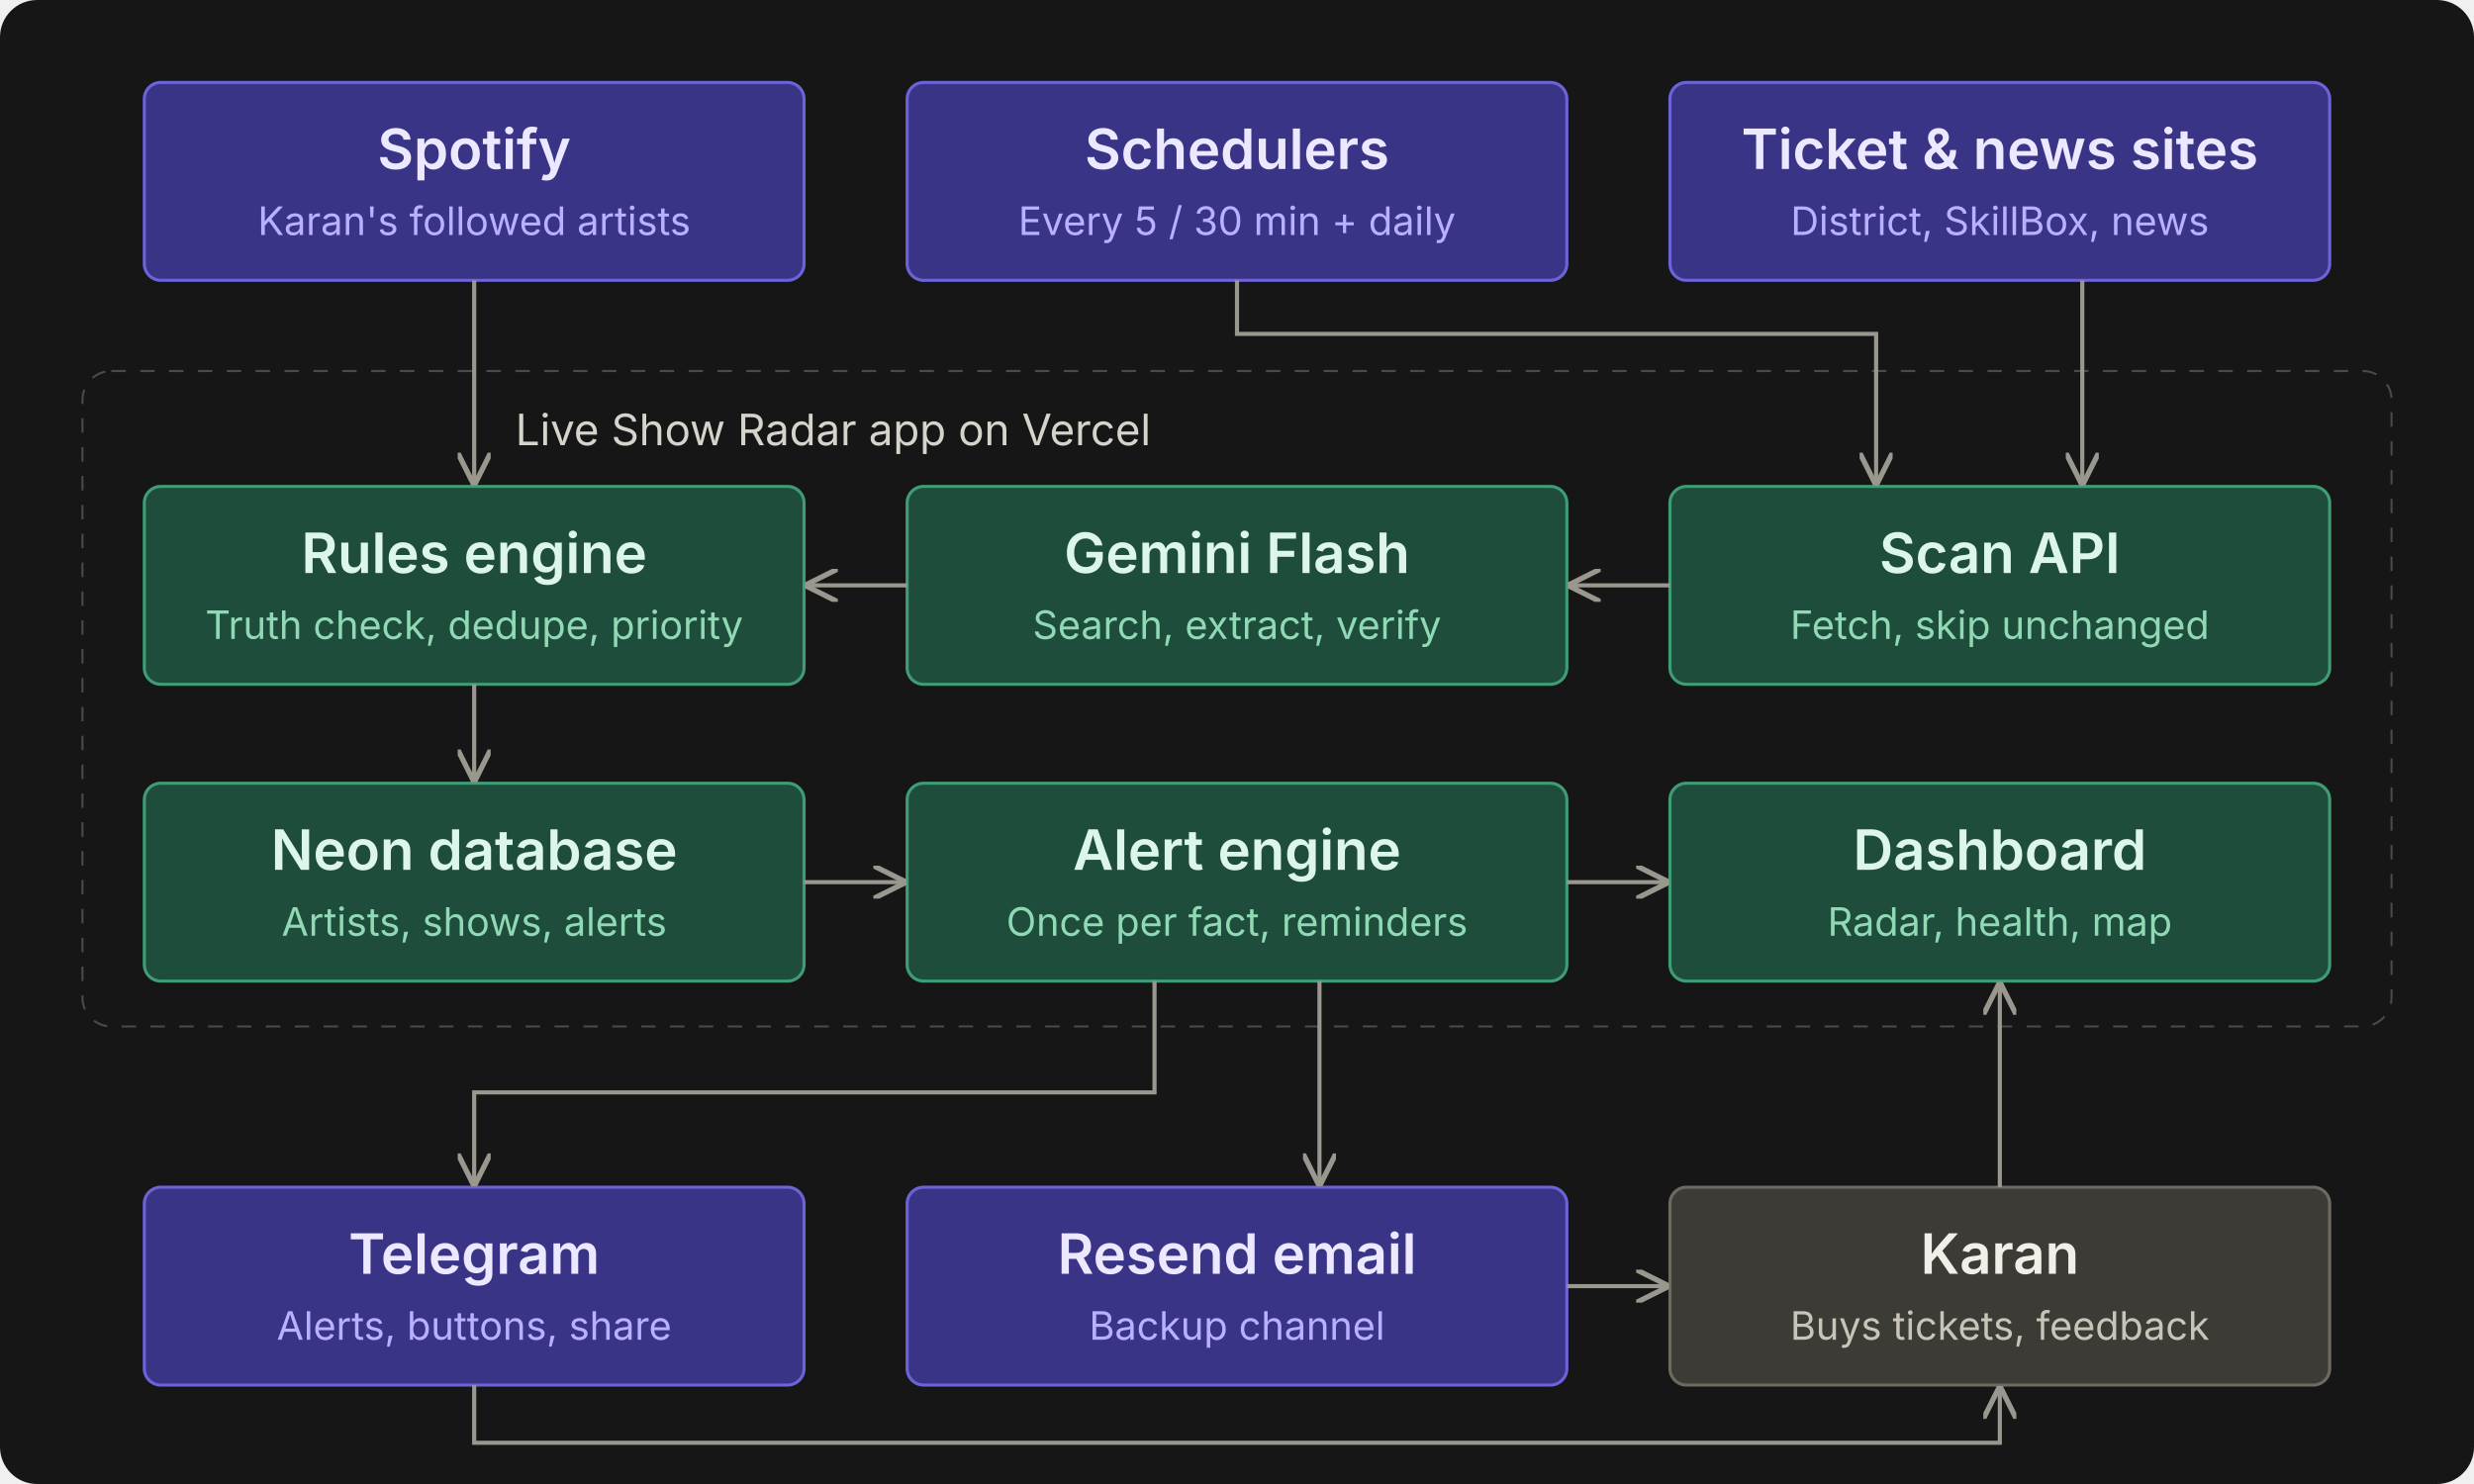
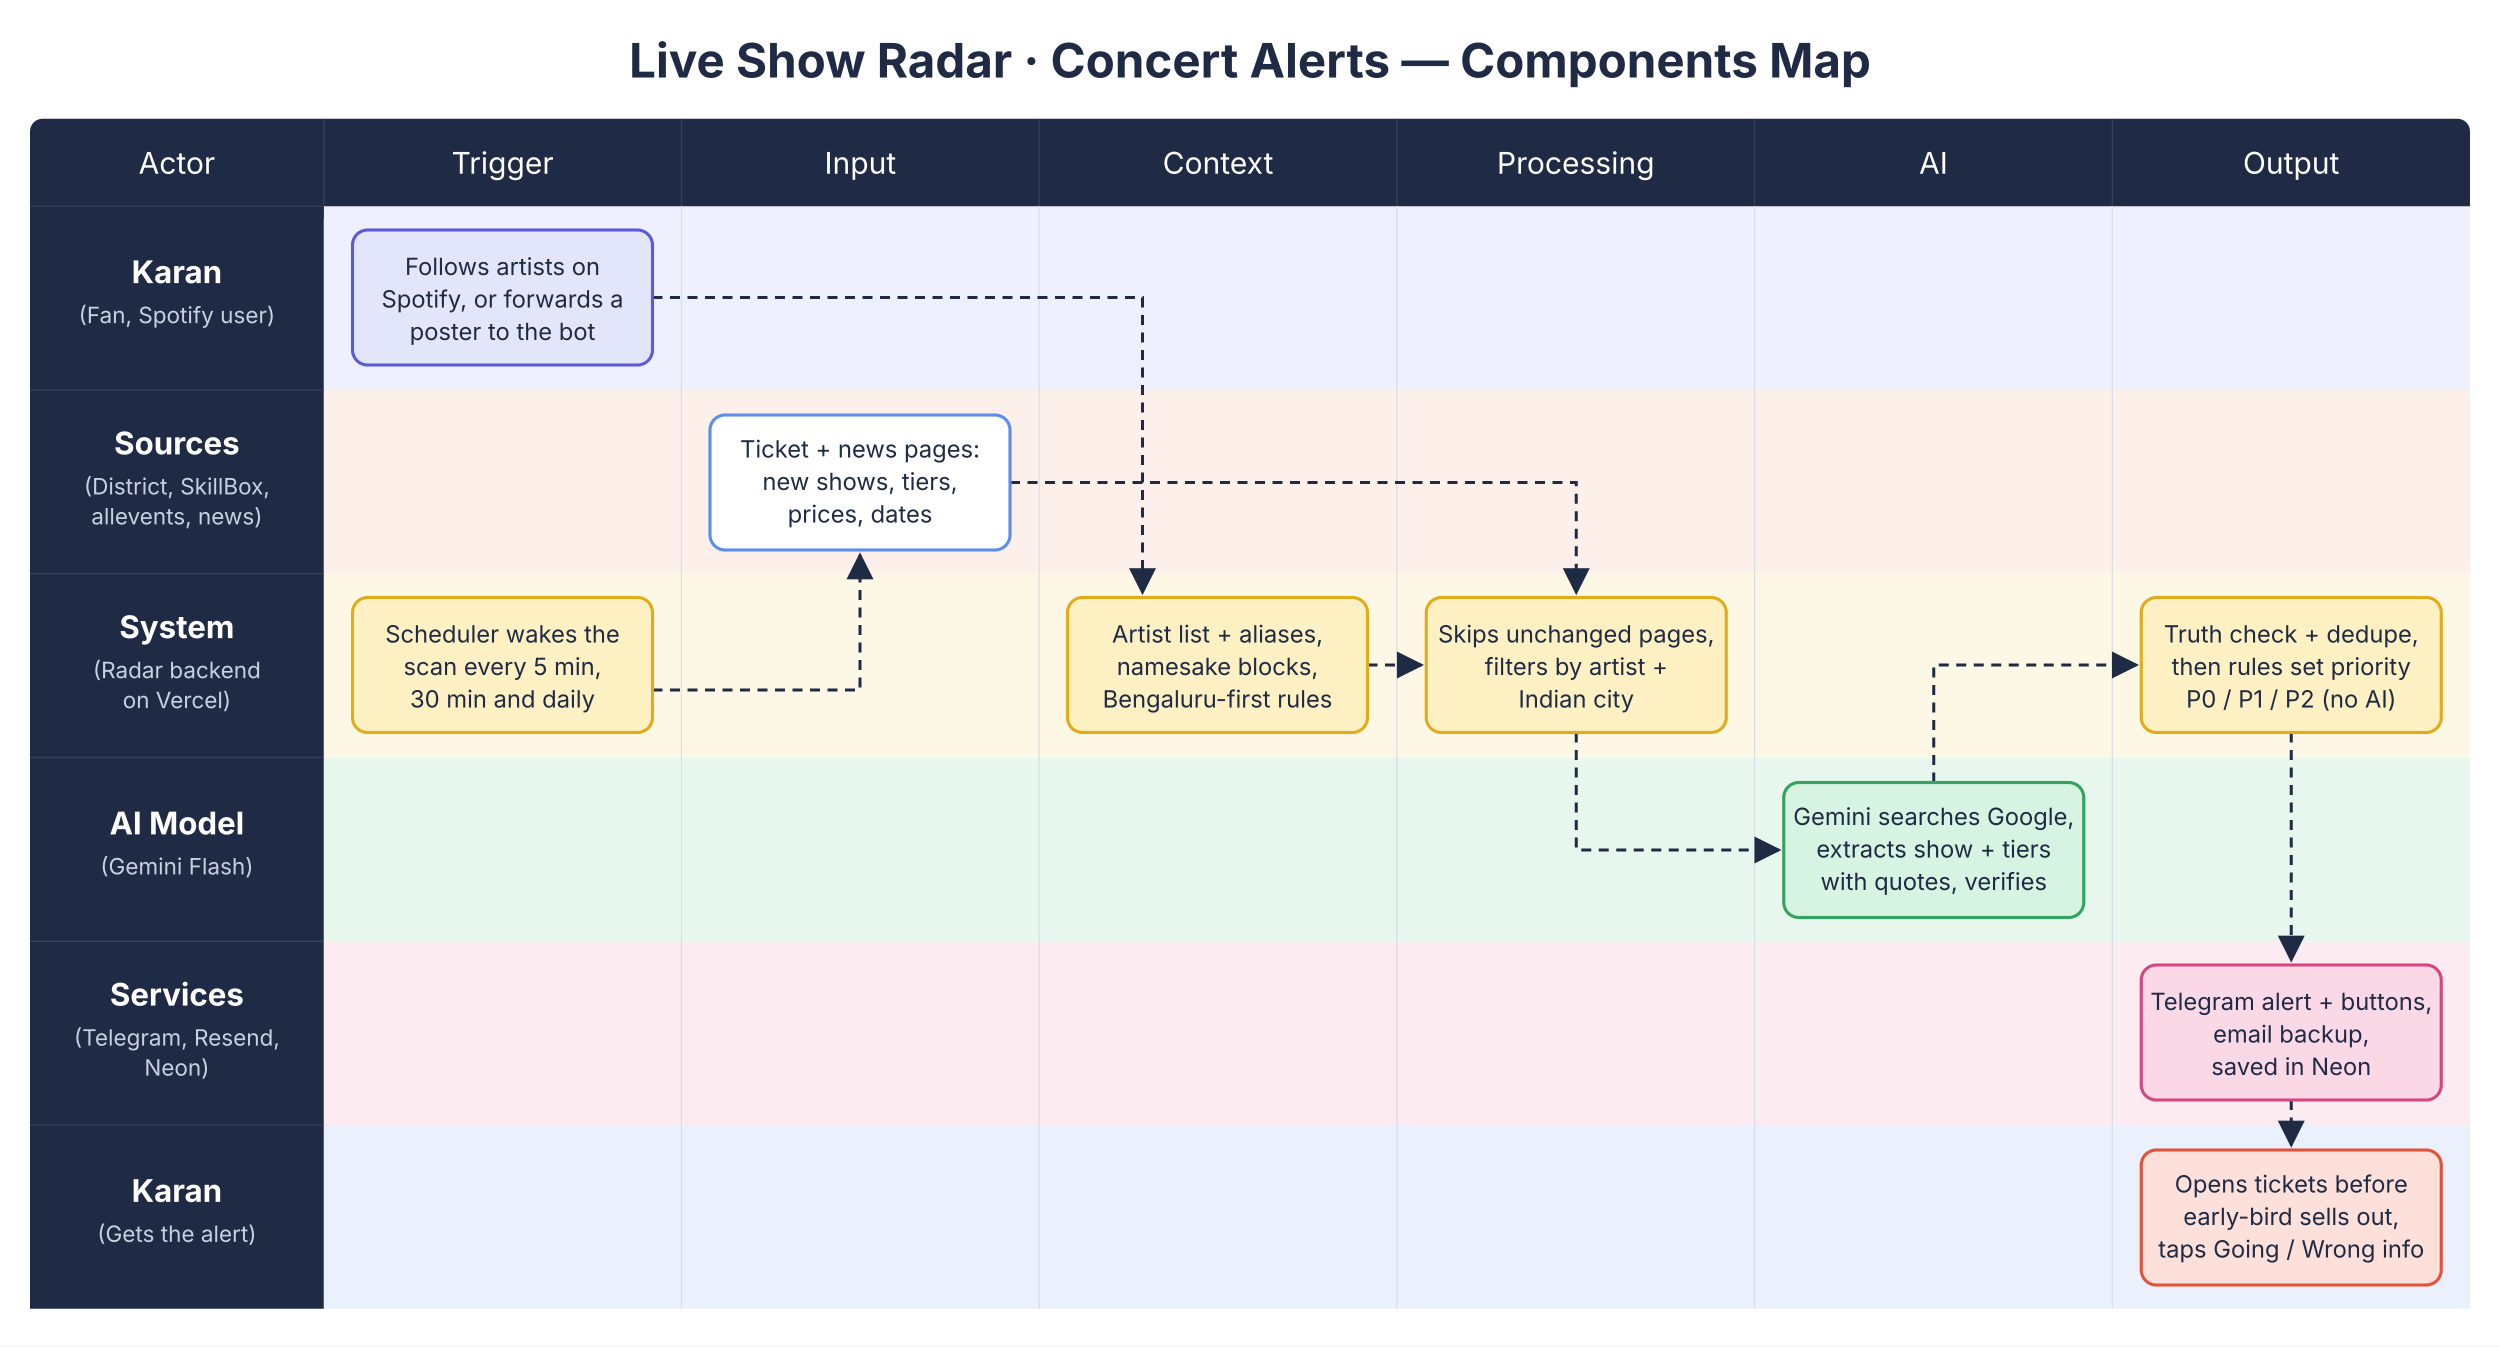
- <svg xmlns="http://www.w3.org/2000/svg" width="1200" height="720" viewBox="0 0 1200 720" class="w-full h-auto" role="img" aria-label="Live Show Radar components map">
+ <svg xmlns="http://www.w3.org/2000/svg" width="2000" height="1077" viewBox="0 0 2000 1077" font-family="Segoe UI, Inter, Helvetica, Arial, sans-serif">
  <defs>
-     <marker id="arrow" viewBox="0 0 10 10" refX="9" refY="5" markerWidth="8" markerHeight="8" orient="auto-start-reverse">
-       <path d="M 0 0 L 10 5 L 0 10" fill="none" stroke="#9a978f" stroke-width="1.6" />
+     <marker id="ar" viewBox="0 0 10 10" refX="9" refY="5" markerWidth="9" markerHeight="9" orient="auto">
+       <path d="M0,0 L10,5 L0,10 z" fill="#1f2a44" />
    </marker>
  </defs>
-   <rect x="0" y="0" width="1200" height="720" rx="18" fill="#161616" />
-   <rect x="40" y="180" width="1120" height="318" rx="14" fill="none" stroke="#4a4a4a" stroke-dasharray="7 7" />
-   <text x="250" y="216" fill="#d6d3cb" font-size="21" font-family="Inter, system-ui, sans-serif">Live Show Radar app on Vercel</text>
-   <g>
-     <rect x="70" y="40" width="320" height="96" rx="8" fill="#3a3486" stroke="#6d63d9" stroke-width="1.5" />
-     <text x="230" y="82" text-anchor="middle" fill="#ebe8ff" font-size="27" font-weight="600" font-family="Inter, system-ui, sans-serif">Spotify</text>
-     <text x="230" y="114" text-anchor="middle" fill="#b9b1ff" font-size="19" font-family="Inter, system-ui, sans-serif">Karan's followed artists</text>
-   </g>
-   <g>
-     <rect x="440" y="40" width="320" height="96" rx="8" fill="#3a3486" stroke="#6d63d9" stroke-width="1.5" />
-     <text x="600" y="82" text-anchor="middle" fill="#ebe8ff" font-size="27" font-weight="600" font-family="Inter, system-ui, sans-serif">Schedulers</text>
-     <text x="600" y="114" text-anchor="middle" fill="#b9b1ff" font-size="19" font-family="Inter, system-ui, sans-serif">Every 5 / 30 min + daily</text>
-   </g>
-   <g>
-     <rect x="810" y="40" width="320" height="96" rx="8" fill="#3a3486" stroke="#6d63d9" stroke-width="1.5" />
-     <text x="970" y="82" text-anchor="middle" fill="#ebe8ff" font-size="27" font-weight="600" font-family="Inter, system-ui, sans-serif">Ticket &amp; news sites</text>
-     <text x="970" y="114" text-anchor="middle" fill="#b9b1ff" font-size="19" font-family="Inter, system-ui, sans-serif">District, SkillBox, news</text>
-   </g>
-   <g>
-     <rect x="70" y="236" width="320" height="96" rx="8" fill="#1f4d3c" stroke="#3f9d76" stroke-width="1.5" />
-     <text x="230" y="278" text-anchor="middle" fill="#dcf6e9" font-size="27" font-weight="600" font-family="Inter, system-ui, sans-serif">Rules engine</text>
-     <text x="230" y="310" text-anchor="middle" fill="#8fd9b5" font-size="19" font-family="Inter, system-ui, sans-serif">Truth check, dedupe, priority</text>
-   </g>
-   <g>
-     <rect x="440" y="236" width="320" height="96" rx="8" fill="#1f4d3c" stroke="#3f9d76" stroke-width="1.5" />
-     <text x="600" y="278" text-anchor="middle" fill="#dcf6e9" font-size="27" font-weight="600" font-family="Inter, system-ui, sans-serif">Gemini Flash</text>
-     <text x="600" y="310" text-anchor="middle" fill="#8fd9b5" font-size="19" font-family="Inter, system-ui, sans-serif">Search, extract, verify</text>
-   </g>
-   <g>
-     <rect x="810" y="236" width="320" height="96" rx="8" fill="#1f4d3c" stroke="#3f9d76" stroke-width="1.5" />
-     <text x="970" y="278" text-anchor="middle" fill="#dcf6e9" font-size="27" font-weight="600" font-family="Inter, system-ui, sans-serif">Scan API</text>
-     <text x="970" y="310" text-anchor="middle" fill="#8fd9b5" font-size="19" font-family="Inter, system-ui, sans-serif">Fetch, skip unchanged</text>
-   </g>
-   <g>
-     <rect x="70" y="380" width="320" height="96" rx="8" fill="#1f4d3c" stroke="#3f9d76" stroke-width="1.5" />
-     <text x="230" y="422" text-anchor="middle" fill="#dcf6e9" font-size="27" font-weight="600" font-family="Inter, system-ui, sans-serif">Neon database</text>
-     <text x="230" y="454" text-anchor="middle" fill="#8fd9b5" font-size="19" font-family="Inter, system-ui, sans-serif">Artists, shows, alerts</text>
-   </g>
-   <g>
-     <rect x="440" y="380" width="320" height="96" rx="8" fill="#1f4d3c" stroke="#3f9d76" stroke-width="1.5" />
-     <text x="600" y="422" text-anchor="middle" fill="#dcf6e9" font-size="27" font-weight="600" font-family="Inter, system-ui, sans-serif">Alert engine</text>
-     <text x="600" y="454" text-anchor="middle" fill="#8fd9b5" font-size="19" font-family="Inter, system-ui, sans-serif">Once per fact, reminders</text>
-   </g>
-   <g>
-     <rect x="810" y="380" width="320" height="96" rx="8" fill="#1f4d3c" stroke="#3f9d76" stroke-width="1.5" />
-     <text x="970" y="422" text-anchor="middle" fill="#dcf6e9" font-size="27" font-weight="600" font-family="Inter, system-ui, sans-serif">Dashboard</text>
-     <text x="970" y="454" text-anchor="middle" fill="#8fd9b5" font-size="19" font-family="Inter, system-ui, sans-serif">Radar, health, map</text>
-   </g>
-   <g>
-     <rect x="70" y="576" width="320" height="96" rx="8" fill="#3a3486" stroke="#6d63d9" stroke-width="1.5" />
-     <text x="230" y="618" text-anchor="middle" fill="#ebe8ff" font-size="27" font-weight="600" font-family="Inter, system-ui, sans-serif">Telegram</text>
-     <text x="230" y="650" text-anchor="middle" fill="#b9b1ff" font-size="19" font-family="Inter, system-ui, sans-serif">Alerts, buttons, share</text>
-   </g>
-   <g>
-     <rect x="440" y="576" width="320" height="96" rx="8" fill="#3a3486" stroke="#6d63d9" stroke-width="1.5" />
-     <text x="600" y="618" text-anchor="middle" fill="#ebe8ff" font-size="27" font-weight="600" font-family="Inter, system-ui, sans-serif">Resend email</text>
-     <text x="600" y="650" text-anchor="middle" fill="#b9b1ff" font-size="19" font-family="Inter, system-ui, sans-serif">Backup channel</text>
-   </g>
-   <g>
-     <rect x="810" y="576" width="320" height="96" rx="8" fill="#3d3b36" stroke="#6e6a61" stroke-width="1.5" />
-     <text x="970" y="618" text-anchor="middle" fill="#f2efe8" font-size="27" font-weight="600" font-family="Inter, system-ui, sans-serif">Karan</text>
-     <text x="970" y="650" text-anchor="middle" fill="#c9c4b8" font-size="19" font-family="Inter, system-ui, sans-serif">Buys tickets, feedback</text>
-   </g>
-   <path d="M 230 136 V 234" stroke="#9a978f" stroke-width="2" fill="none" marker-end="url(#arrow)" />
-   <path d="M 600 136 V 162 H 910 V 234" stroke="#9a978f" stroke-width="2" fill="none" marker-end="url(#arrow)" />
-   <path d="M 1010 136 V 234" stroke="#9a978f" stroke-width="2" fill="none" marker-end="url(#arrow)" />
-   <path d="M 810 284 H 762" stroke="#9a978f" stroke-width="2" fill="none" marker-end="url(#arrow)" />
-   <path d="M 440 284 H 392" stroke="#9a978f" stroke-width="2" fill="none" marker-end="url(#arrow)" />
-   <path d="M 230 332 V 378" stroke="#9a978f" stroke-width="2" fill="none" marker-end="url(#arrow)" />
-   <path d="M 390 428 H 438" stroke="#9a978f" stroke-width="2" fill="none" marker-end="url(#arrow)" />
-   <path d="M 760 428 H 808" stroke="#9a978f" stroke-width="2" fill="none" marker-end="url(#arrow)" />
-   <path d="M 560 476 V 530 H 230 V 574" stroke="#9a978f" stroke-width="2" fill="none" marker-end="url(#arrow)" />
-   <path d="M 640 476 V 574" stroke="#9a978f" stroke-width="2" fill="none" marker-end="url(#arrow)" />
-   <path d="M 760 624 H 808" stroke="#9a978f" stroke-width="2" fill="none" marker-end="url(#arrow)" />
-   <path d="M 970 576 V 478" stroke="#9a978f" stroke-width="2" fill="none" marker-end="url(#arrow)" />
-   <path d="M 230 672 V 700 H 970 V 674" stroke="#9a978f" stroke-width="2" fill="none" marker-end="url(#arrow)" />
+   <rect width="2000" height="1077" fill="#ffffff" />
+   <text x="1000.0" y="62" text-anchor="middle" font-size="38" font-weight="700" fill="#1f2a44">Live Show Radar · Concert Alerts — Components Map</text>
+   <rect x="24" y="95" width="1952" height="80" rx="10" fill="#1f2a44" />
+   <text x="141.5" y="139" text-anchor="middle" font-size="24" fill="#fff">Actor</text>
+   <text x="402.083" y="139" text-anchor="middle" font-size="24" fill="#fff">Trigger</text>
+   <text x="688.25" y="139" text-anchor="middle" font-size="24" fill="#fff">Input</text>
+   <text x="974.417" y="139" text-anchor="middle" font-size="24" fill="#fff">Context</text>
+   <text x="1260.583" y="139" text-anchor="middle" font-size="24" fill="#fff">Processing</text>
+   <text x="1546.75" y="139" text-anchor="middle" font-size="24" fill="#fff">AI</text>
+   <text x="1832.917" y="139" text-anchor="middle" font-size="24" fill="#fff">Output</text>
+   <line x1="259.0" y1="95" x2="259.0" y2="165" stroke="#34405e" />
+   <line x1="545.167" y1="95" x2="545.167" y2="165" stroke="#34405e" />
+   <line x1="831.333" y1="95" x2="831.333" y2="165" stroke="#34405e" />
+   <line x1="1117.5" y1="95" x2="1117.5" y2="165" stroke="#34405e" />
+   <line x1="1403.667" y1="95" x2="1403.667" y2="165" stroke="#34405e" />
+   <line x1="1689.833" y1="95" x2="1689.833" y2="165" stroke="#34405e" />
+   <rect x="259" y="165" width="1717" height="147" fill="#eef0fd" />
+   <rect x="24" y="165" width="235" height="147" fill="#1f2a44" />
+   <line x1="24" y1="165" x2="259" y2="165" stroke="#34405e" />
+   <text x="141.5" y="226.5" text-anchor="middle" font-size="25" font-weight="700" fill="#fff">Karan</text>
+   <text x="141.5" y="258.5" text-anchor="middle" font-size="18" fill="#c9d0e0">(Fan, Spotify user)</text>
+   <rect x="259" y="312" width="1717" height="147" fill="#fdf0eb" />
+   <rect x="24" y="312" width="235" height="147" fill="#1f2a44" />
+   <line x1="24" y1="312" x2="259" y2="312" stroke="#34405e" />
+   <text x="141.5" y="363.5" text-anchor="middle" font-size="25" font-weight="700" fill="#fff">Sources</text>
+   <text x="141.5" y="395.5" text-anchor="middle" font-size="18" fill="#c9d0e0">(District, SkillBox,</text>
+   <text x="141.5" y="419.5" text-anchor="middle" font-size="18" fill="#c9d0e0">allevents, news)</text>
+   <rect x="259" y="459" width="1717" height="147" fill="#fdf8e6" />
+   <rect x="24" y="459" width="235" height="147" fill="#1f2a44" />
+   <line x1="24" y1="459" x2="259" y2="459" stroke="#34405e" />
+   <text x="141.5" y="510.5" text-anchor="middle" font-size="25" font-weight="700" fill="#fff">System</text>
+   <text x="141.5" y="542.5" text-anchor="middle" font-size="18" fill="#c9d0e0">(Radar backend</text>
+   <text x="141.5" y="566.5" text-anchor="middle" font-size="18" fill="#c9d0e0">on Vercel)</text>
+   <rect x="259" y="606" width="1717" height="147" fill="#e8f7ee" />
+   <rect x="24" y="606" width="235" height="147" fill="#1f2a44" />
+   <line x1="24" y1="606" x2="259" y2="606" stroke="#34405e" />
+   <text x="141.5" y="667.5" text-anchor="middle" font-size="25" font-weight="700" fill="#fff">AI Model</text>
+   <text x="141.5" y="699.5" text-anchor="middle" font-size="18" fill="#c9d0e0">(Gemini Flash)</text>
+   <rect x="259" y="753" width="1717" height="147" fill="#fcebf1" />
+   <rect x="24" y="753" width="235" height="147" fill="#1f2a44" />
+   <line x1="24" y1="753" x2="259" y2="753" stroke="#34405e" />
+   <text x="141.5" y="804.5" text-anchor="middle" font-size="25" font-weight="700" fill="#fff">Services</text>
+   <text x="141.5" y="836.5" text-anchor="middle" font-size="18" fill="#c9d0e0">(Telegram, Resend,</text>
+   <text x="141.5" y="860.5" text-anchor="middle" font-size="18" fill="#c9d0e0">Neon)</text>
+   <rect x="259" y="900" width="1717" height="147" fill="#eaf1fc" />
+   <rect x="24" y="900" width="235" height="147" fill="#1f2a44" />
+   <line x1="24" y1="900" x2="259" y2="900" stroke="#34405e" />
+   <text x="141.5" y="961.5" text-anchor="middle" font-size="25" font-weight="700" fill="#fff">Karan</text>
+   <text x="141.5" y="993.5" text-anchor="middle" font-size="18" fill="#c9d0e0">(Gets the alert)</text>
+   <line x1="545.167" y1="165" x2="545.167" y2="1047" stroke="#d9dde6" />
+   <line x1="831.333" y1="165" x2="831.333" y2="1047" stroke="#d9dde6" />
+   <line x1="1117.5" y1="165" x2="1117.5" y2="1047" stroke="#d9dde6" />
+   <line x1="1403.667" y1="165" x2="1403.667" y2="1047" stroke="#d9dde6" />
+   <line x1="1689.833" y1="165" x2="1689.833" y2="1047" stroke="#d9dde6" />
+   <path d="M 522 238 L 914 238 L 914 474" fill="none" stroke="#1f2a44" stroke-width="2.4" stroke-dasharray="8 6" marker-end="url(#ar)" />
+   <path d="M 522 552 L 688 552 L 688 444" fill="none" stroke="#1f2a44" stroke-width="2.4" stroke-dasharray="8 6" marker-end="url(#ar)" />
+   <path d="M 808 386 L 1261 386 L 1261 474" fill="none" stroke="#1f2a44" stroke-width="2.4" stroke-dasharray="8 6" marker-end="url(#ar)" />
+   <path d="M 1094 532 L 1137 532" fill="none" stroke="#1f2a44" stroke-width="2.4" stroke-dasharray="8 6" marker-end="url(#ar)" />
+   <path d="M 1261 586 L 1261 680 L 1423 680" fill="none" stroke="#1f2a44" stroke-width="2.4" stroke-dasharray="8 6" marker-end="url(#ar)" />
+   <path d="M 1547 626 L 1547 532 L 1709 532" fill="none" stroke="#1f2a44" stroke-width="2.4" stroke-dasharray="8 6" marker-end="url(#ar)" />
+   <path d="M 1833 586 L 1833 768" fill="none" stroke="#1f2a44" stroke-width="2.4" stroke-dasharray="8 6" marker-end="url(#ar)" />
+   <path d="M 1833 880 L 1833 916" fill="none" stroke="#1f2a44" stroke-width="2.4" stroke-dasharray="8 6" marker-end="url(#ar)" />
+   <rect x="282" y="184" width="240" height="108" rx="12" fill="#e3e5fb" stroke="#5b5bd6" stroke-width="2.5" />
+   <text x="402" y="220" text-anchor="middle" font-size="19" fill="#1f2a44">Follows artists on</text>
+   <text x="402" y="246" text-anchor="middle" font-size="19" fill="#1f2a44">Spotify, or forwards a</text>
+   <text x="402" y="272" text-anchor="middle" font-size="19" fill="#1f2a44">poster to the bot</text>
+   <rect x="282" y="478" width="240" height="108" rx="12" fill="#fdf0c2" stroke="#e0ac1a" stroke-width="2.5" />
+   <text x="402" y="514" text-anchor="middle" font-size="19" fill="#1f2a44">Scheduler wakes the</text>
+   <text x="402" y="540" text-anchor="middle" font-size="19" fill="#1f2a44">scan every 5 min,</text>
+   <text x="402" y="566" text-anchor="middle" font-size="19" fill="#1f2a44">30 min and daily</text>
+   <rect x="568" y="332" width="240" height="108" rx="12" fill="#ffffff" stroke="#5b8def" stroke-width="2.5" />
+   <text x="688" y="366" text-anchor="middle" font-size="19" fill="#1f2a44">Ticket + news pages:</text>
+   <text x="688" y="392" text-anchor="middle" font-size="19" fill="#1f2a44">new shows, tiers,</text>
+   <text x="688" y="418" text-anchor="middle" font-size="19" fill="#1f2a44">prices, dates</text>
+   <rect x="854" y="478" width="240" height="108" rx="12" fill="#fdf0c2" stroke="#e0ac1a" stroke-width="2.5" />
+   <text x="974" y="514" text-anchor="middle" font-size="19" fill="#1f2a44">Artist list + aliases,</text>
+   <text x="974" y="540" text-anchor="middle" font-size="19" fill="#1f2a44">namesake blocks,</text>
+   <text x="974" y="566" text-anchor="middle" font-size="19" fill="#1f2a44">Bengaluru-first rules</text>
+   <rect x="1141" y="478" width="240" height="108" rx="12" fill="#fdf0c2" stroke="#e0ac1a" stroke-width="2.5" />
+   <text x="1261" y="514" text-anchor="middle" font-size="19" fill="#1f2a44">Skips unchanged pages,</text>
+   <text x="1261" y="540" text-anchor="middle" font-size="19" fill="#1f2a44">filters by artist +</text>
+   <text x="1261" y="566" text-anchor="middle" font-size="19" fill="#1f2a44">Indian city</text>
+   <rect x="1427" y="626" width="240" height="108" rx="12" fill="#d7f3e1" stroke="#34a35f" stroke-width="2.5" />
+   <text x="1547" y="660" text-anchor="middle" font-size="19" fill="#1f2a44">Gemini searches Google,</text>
+   <text x="1547" y="686" text-anchor="middle" font-size="19" fill="#1f2a44">extracts show + tiers</text>
+   <text x="1547" y="712" text-anchor="middle" font-size="19" fill="#1f2a44">with quotes, verifies</text>
+   <rect x="1713" y="478" width="240" height="108" rx="12" fill="#fdf0c2" stroke="#e0ac1a" stroke-width="2.5" />
+   <text x="1833" y="514" text-anchor="middle" font-size="19" fill="#1f2a44">Truth check + dedupe,</text>
+   <text x="1833" y="540" text-anchor="middle" font-size="19" fill="#1f2a44">then rules set priority</text>
+   <text x="1833" y="566" text-anchor="middle" font-size="19" fill="#1f2a44">P0 / P1 / P2 (no AI)</text>
+   <rect x="1713" y="772" width="240" height="108" rx="12" fill="#fbd8e6" stroke="#d6457f" stroke-width="2.5" />
+   <text x="1833" y="808" text-anchor="middle" font-size="19" fill="#1f2a44">Telegram alert + buttons,</text>
+   <text x="1833" y="834" text-anchor="middle" font-size="19" fill="#1f2a44">email backup,</text>
+   <text x="1833" y="860" text-anchor="middle" font-size="19" fill="#1f2a44">saved in Neon</text>
+   <rect x="1713" y="920" width="240" height="108" rx="12" fill="#fde0d9" stroke="#e2533c" stroke-width="2.5" />
+   <text x="1833" y="954" text-anchor="middle" font-size="19" fill="#1f2a44">Opens tickets before</text>
+   <text x="1833" y="980" text-anchor="middle" font-size="19" fill="#1f2a44">early-bird sells out,</text>
+   <text x="1833" y="1006" text-anchor="middle" font-size="19" fill="#1f2a44">taps Going / Wrong info</text>
</svg>
